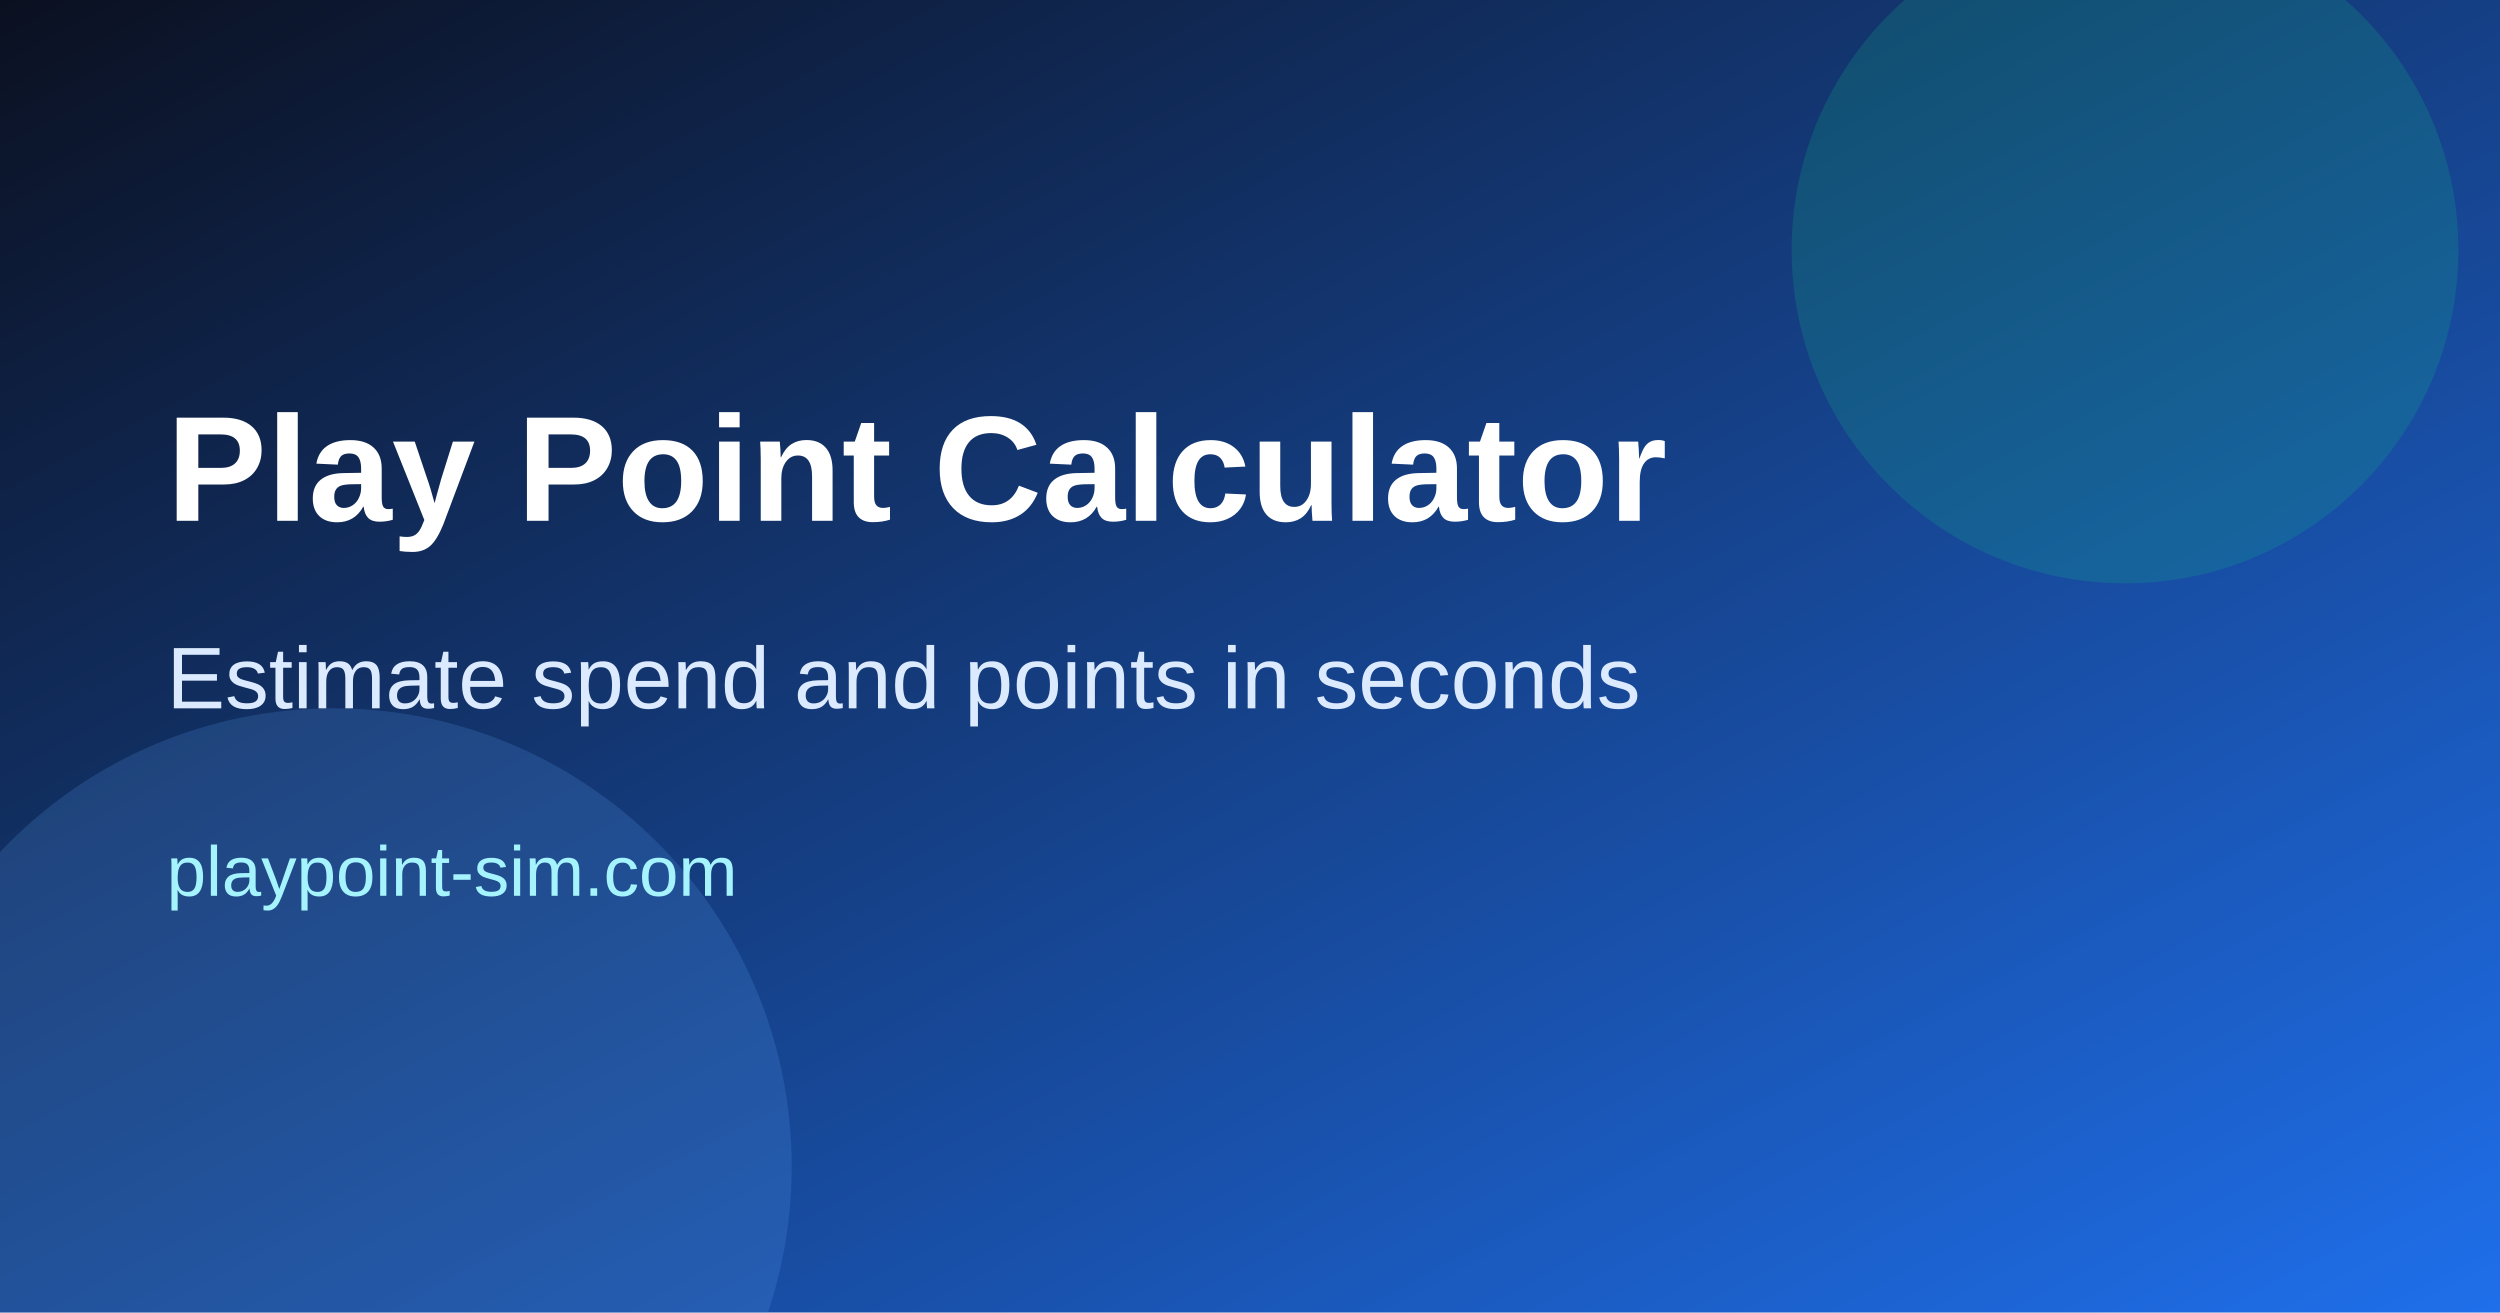
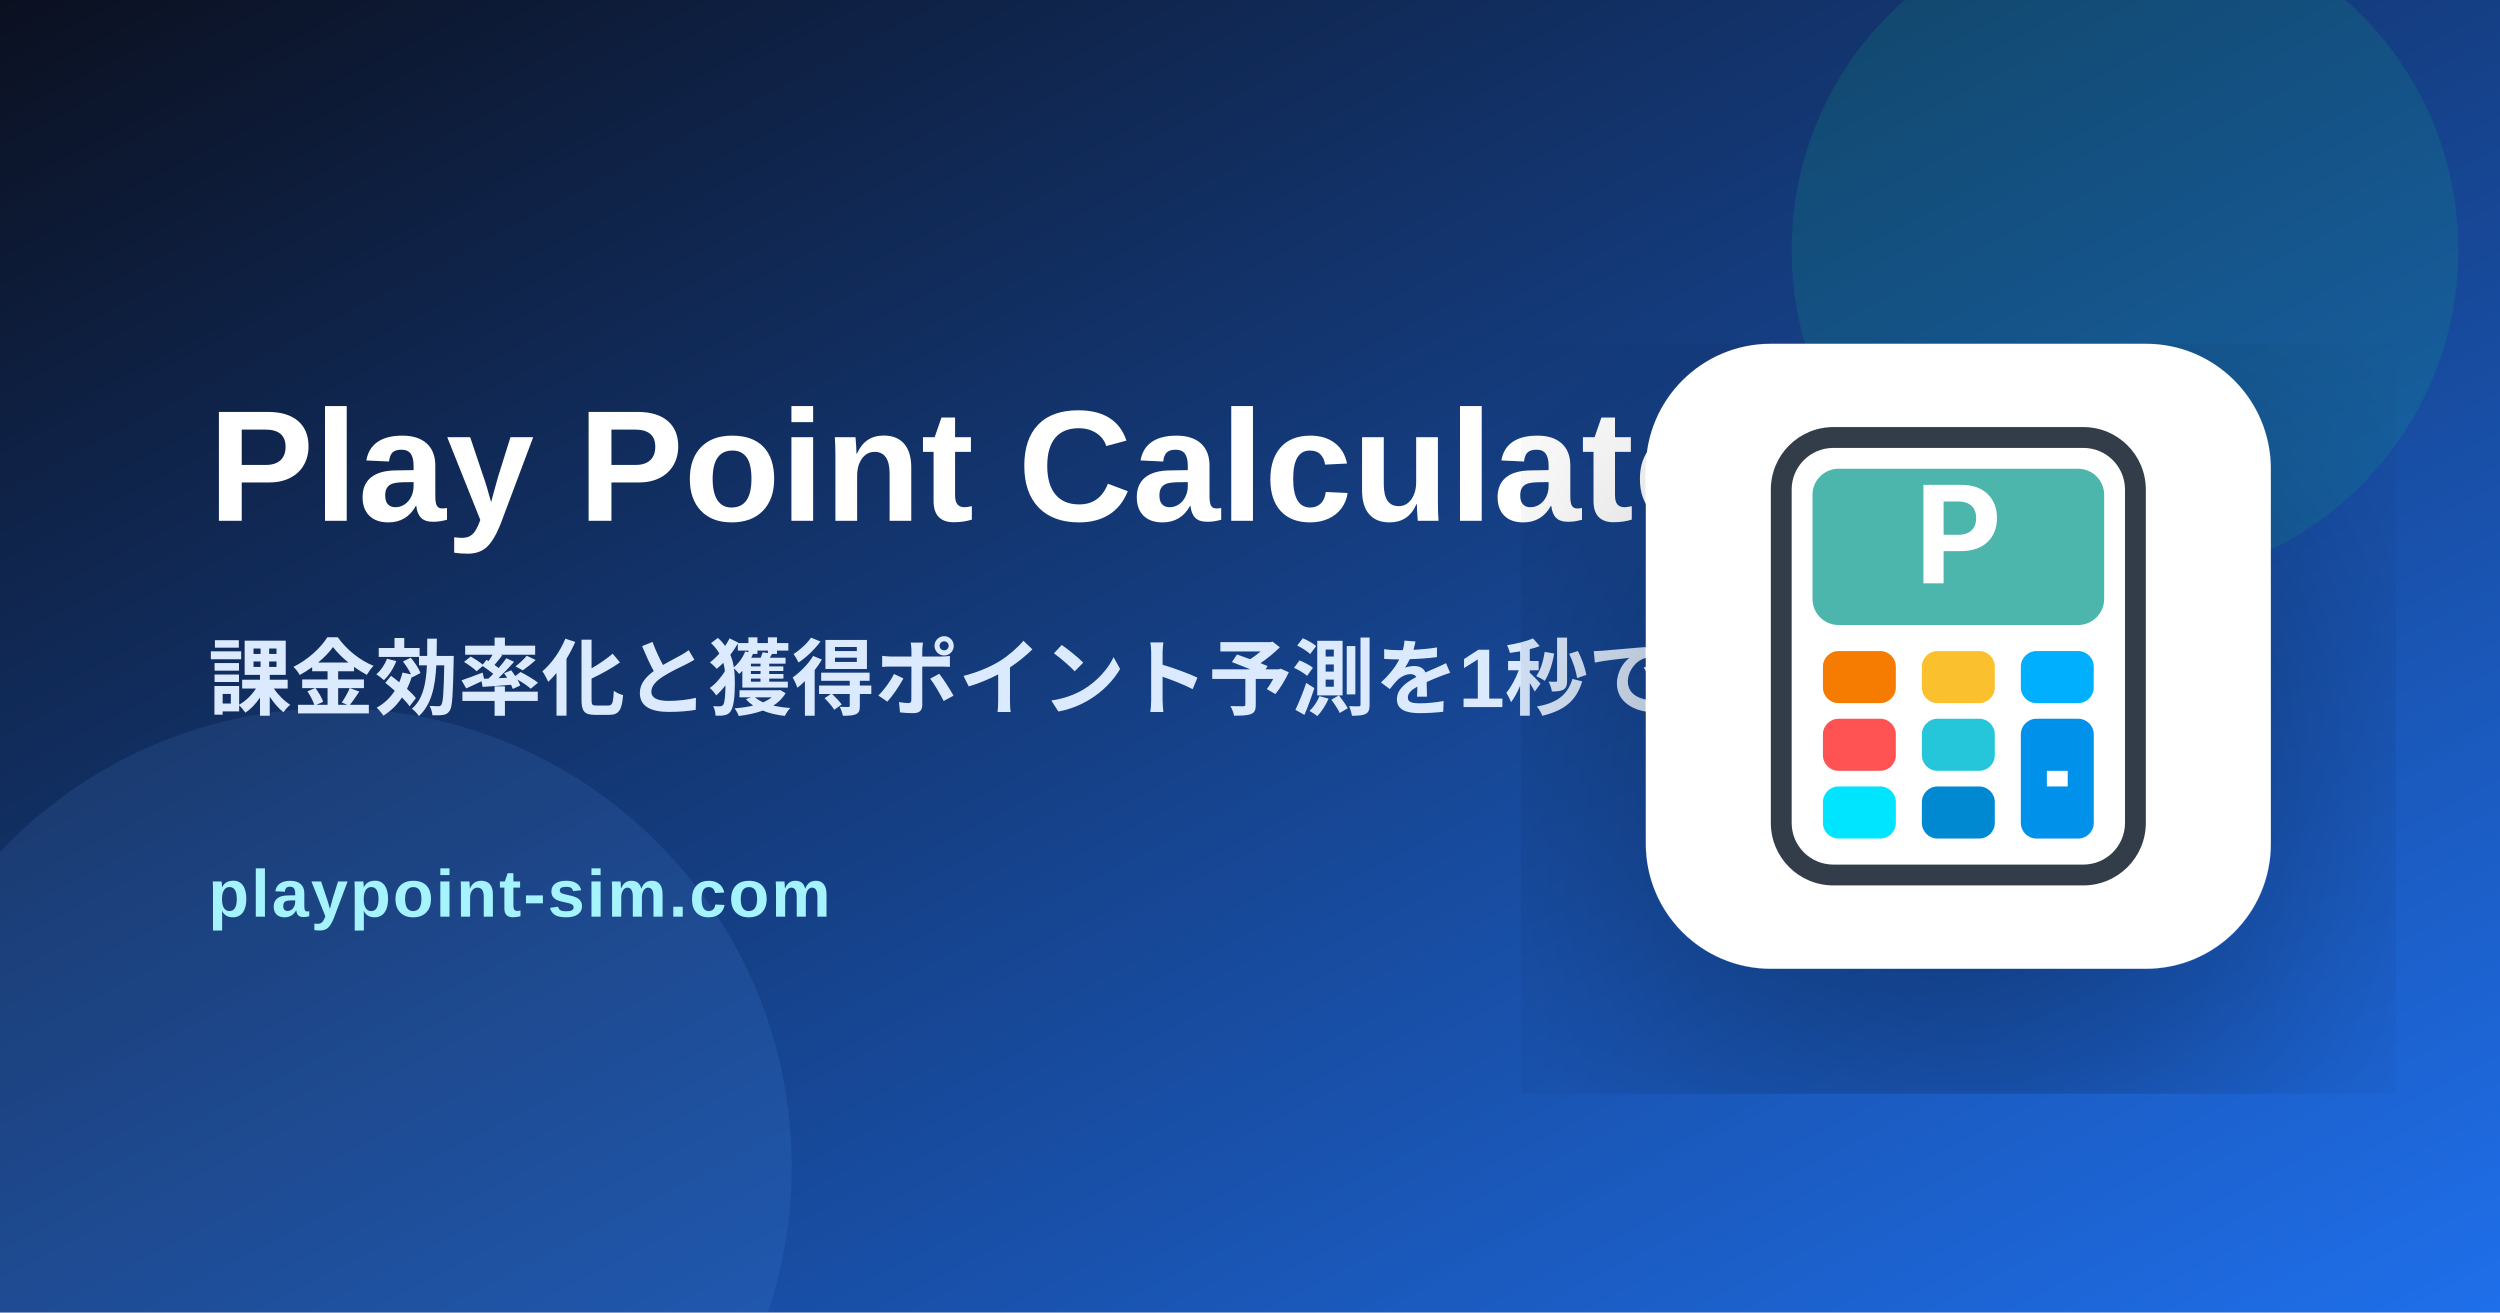
<svg xmlns="http://www.w3.org/2000/svg" width="1200" height="630" viewBox="0 0 1200 630">
  <defs>
    <linearGradient id="bg" x1="0" y1="0" x2="1" y2="1">
      <stop offset="0%" stop-color="#0b1020" />
      <stop offset="100%" stop-color="#1f6feb" />
    </linearGradient>
+     <filter id="shadow" x="-20%" y="-20%" width="140%" height="140%">
+       <feDropShadow dx="0" dy="12" stdDeviation="16" flood-color="#000000" flood-opacity="0.35" />
+     </filter>
  </defs>
  <rect width="1200" height="630" fill="url(#bg)" />
-   <circle cx="1020" cy="120" r="160" fill="#10b981" opacity="0.2" />
-   <circle cx="160" cy="560" r="220" fill="#60a5fa" opacity="0.18" />
-   <text x="80" y="250" fill="#ffffff" font-size="72" font-family="Arial, sans-serif" font-weight="700">
+   <circle cx="1020" cy="120" r="160" fill="#10b981" opacity="0.15" />
+   <circle cx="160" cy="560" r="220" fill="#60a5fa" opacity="0.12" />
+   <text x="100" y="250" fill="#ffffff" font-size="76" font-family="'Noto Sans JP', Arial, sans-serif" font-weight="800">
    Play Point Calculator
  </text>
-   <text x="80" y="340" fill="#dbeafe" font-size="42" font-family="Arial, sans-serif">
-     Estimate spend and points in seconds
+   <text x="100" y="340" fill="#dbeafe" font-size="40" font-family="'Noto Sans JP', Arial, sans-serif" font-weight="600">
+     課金効率化と獲得ポイント予測を1秒で。
  </text>
-   <text x="80" y="430" fill="#a5f3fc" font-size="34" font-family="Arial, sans-serif">
+   <text x="100" y="440" fill="#a5f3fc" font-size="32" font-family="'Noto Sans JP', Arial, sans-serif" font-weight="700" letter-spacing="1">
    playpoint-sim.com
  </text>
+   <g transform="translate(780, 155) scale(5)" filter="url(#shadow)">
+     <rect x="2" y="2" width="60" height="60" rx="12" fill="#ffffff" />
+     <rect x="14" y="10" width="36" height="44" rx="6" fill="#323e48" />
+     <rect x="16" y="12" width="32" height="40" rx="4" fill="#ffffff" />
+     <rect x="18" y="14" width="28" height="15" rx="2.5" fill="#4db6ac" />
+     <text x="32" y="25" font-family="system-ui, -apple-system, sans-serif" font-weight="bold" font-size="13" fill="#ffffff" text-anchor="middle">P</text>
+     <rect x="19" y="31.5" width="7" height="5" rx="1.5" fill="#f57c00" />
+     <rect x="28.5" y="31.5" width="7" height="5" rx="1.5" fill="#fbc02d" />
+     <rect x="38" y="31.5" width="7" height="5" rx="1.5" fill="#00b0ff" />
+     <rect x="19" y="38" width="7" height="5" rx="1.5" fill="#ff5252" />
+     <rect x="28.5" y="38" width="7" height="5" rx="1.5" fill="#26c6da" />
+     <rect x="19" y="44.5" width="7" height="5" rx="1.5" fill="#00e5ff" />
+     <rect x="28.5" y="44.5" width="7" height="5" rx="1.5" fill="#0288d1" />
+     <rect x="38" y="38" width="7" height="11.5" rx="1.5" fill="#0091ea" />
+     <rect x="40.5" y="43" width="2" height="1.5" fill="#ffffff" />
+   </g>
</svg>
